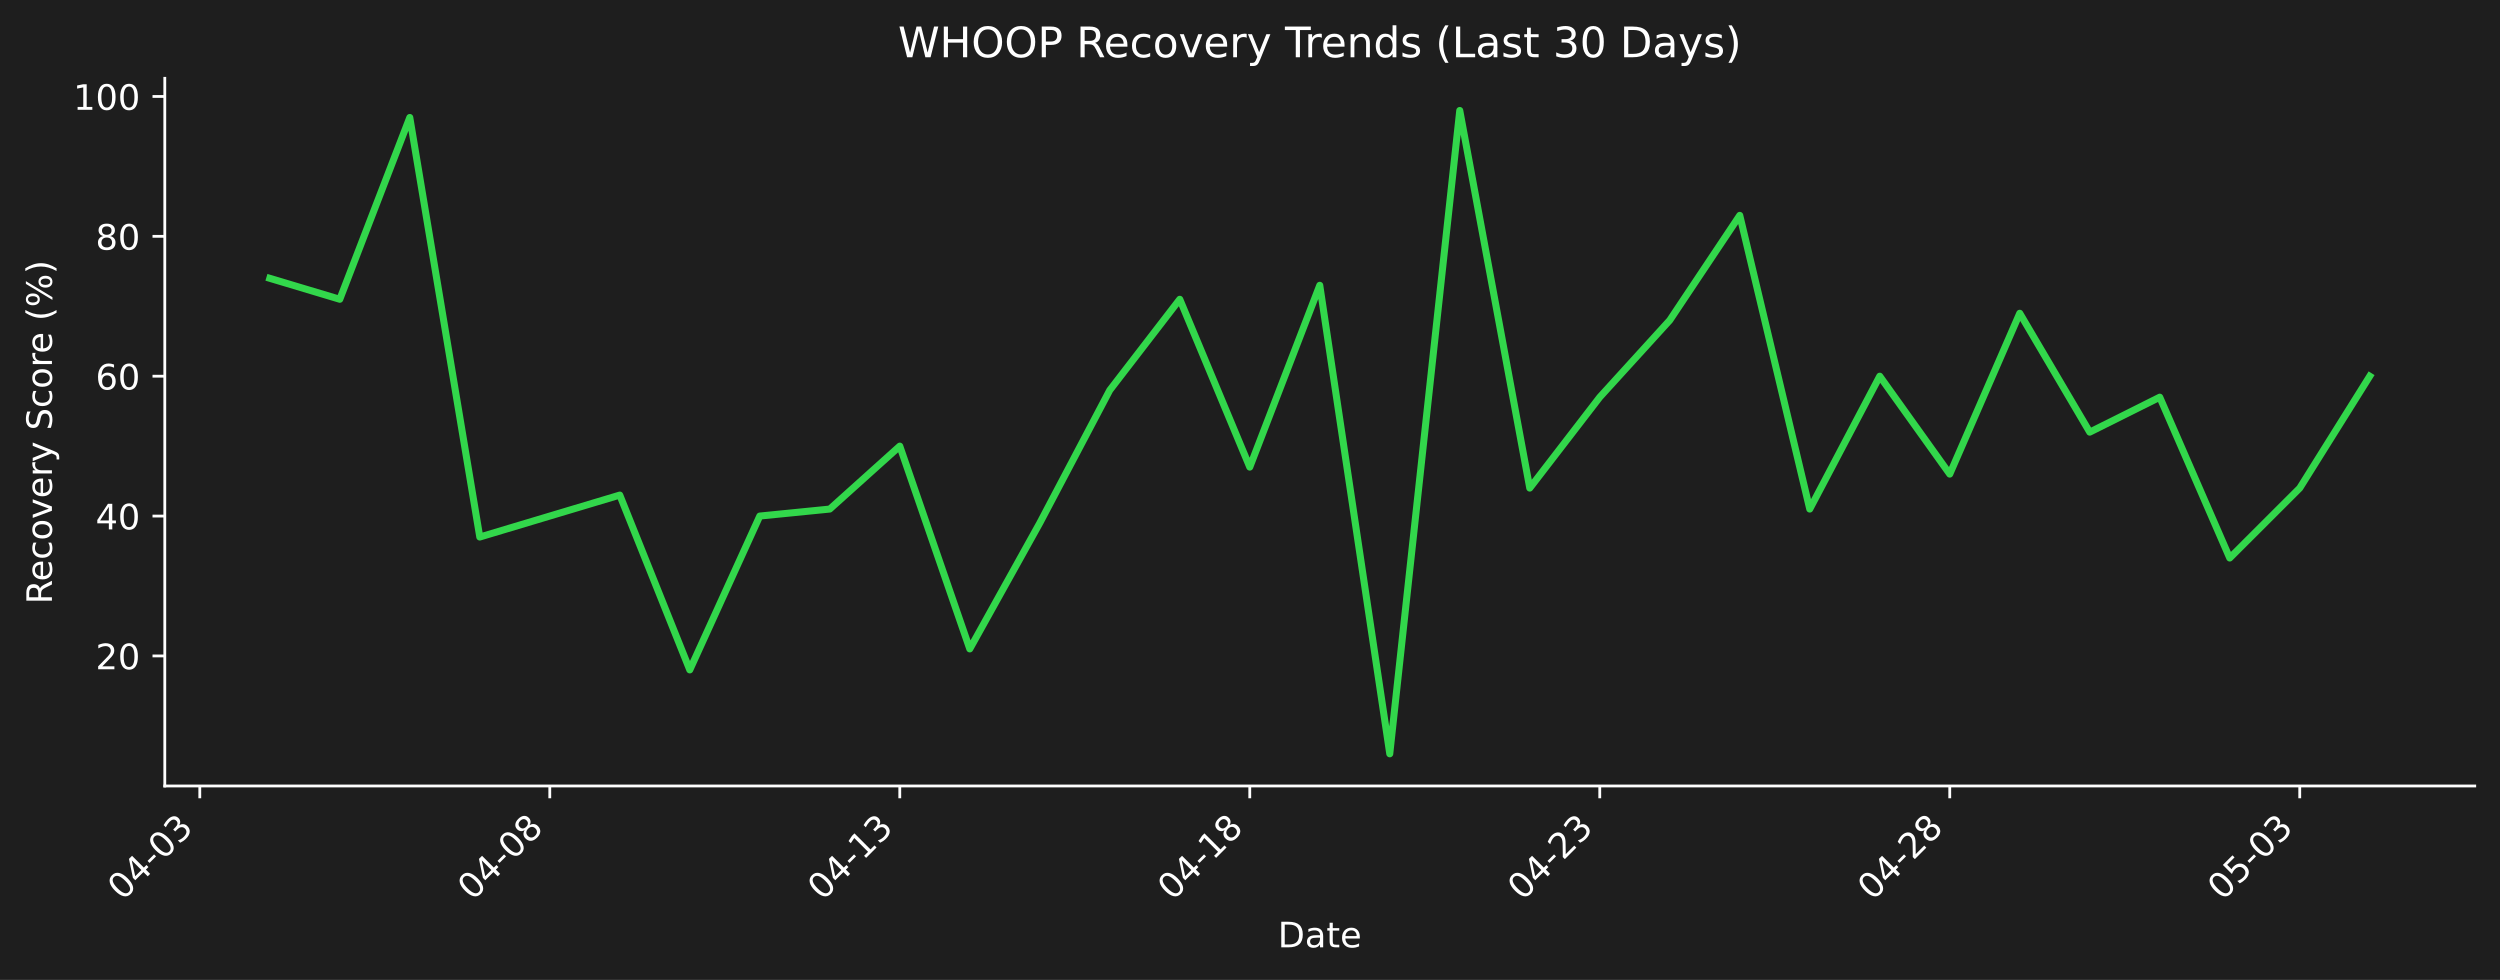
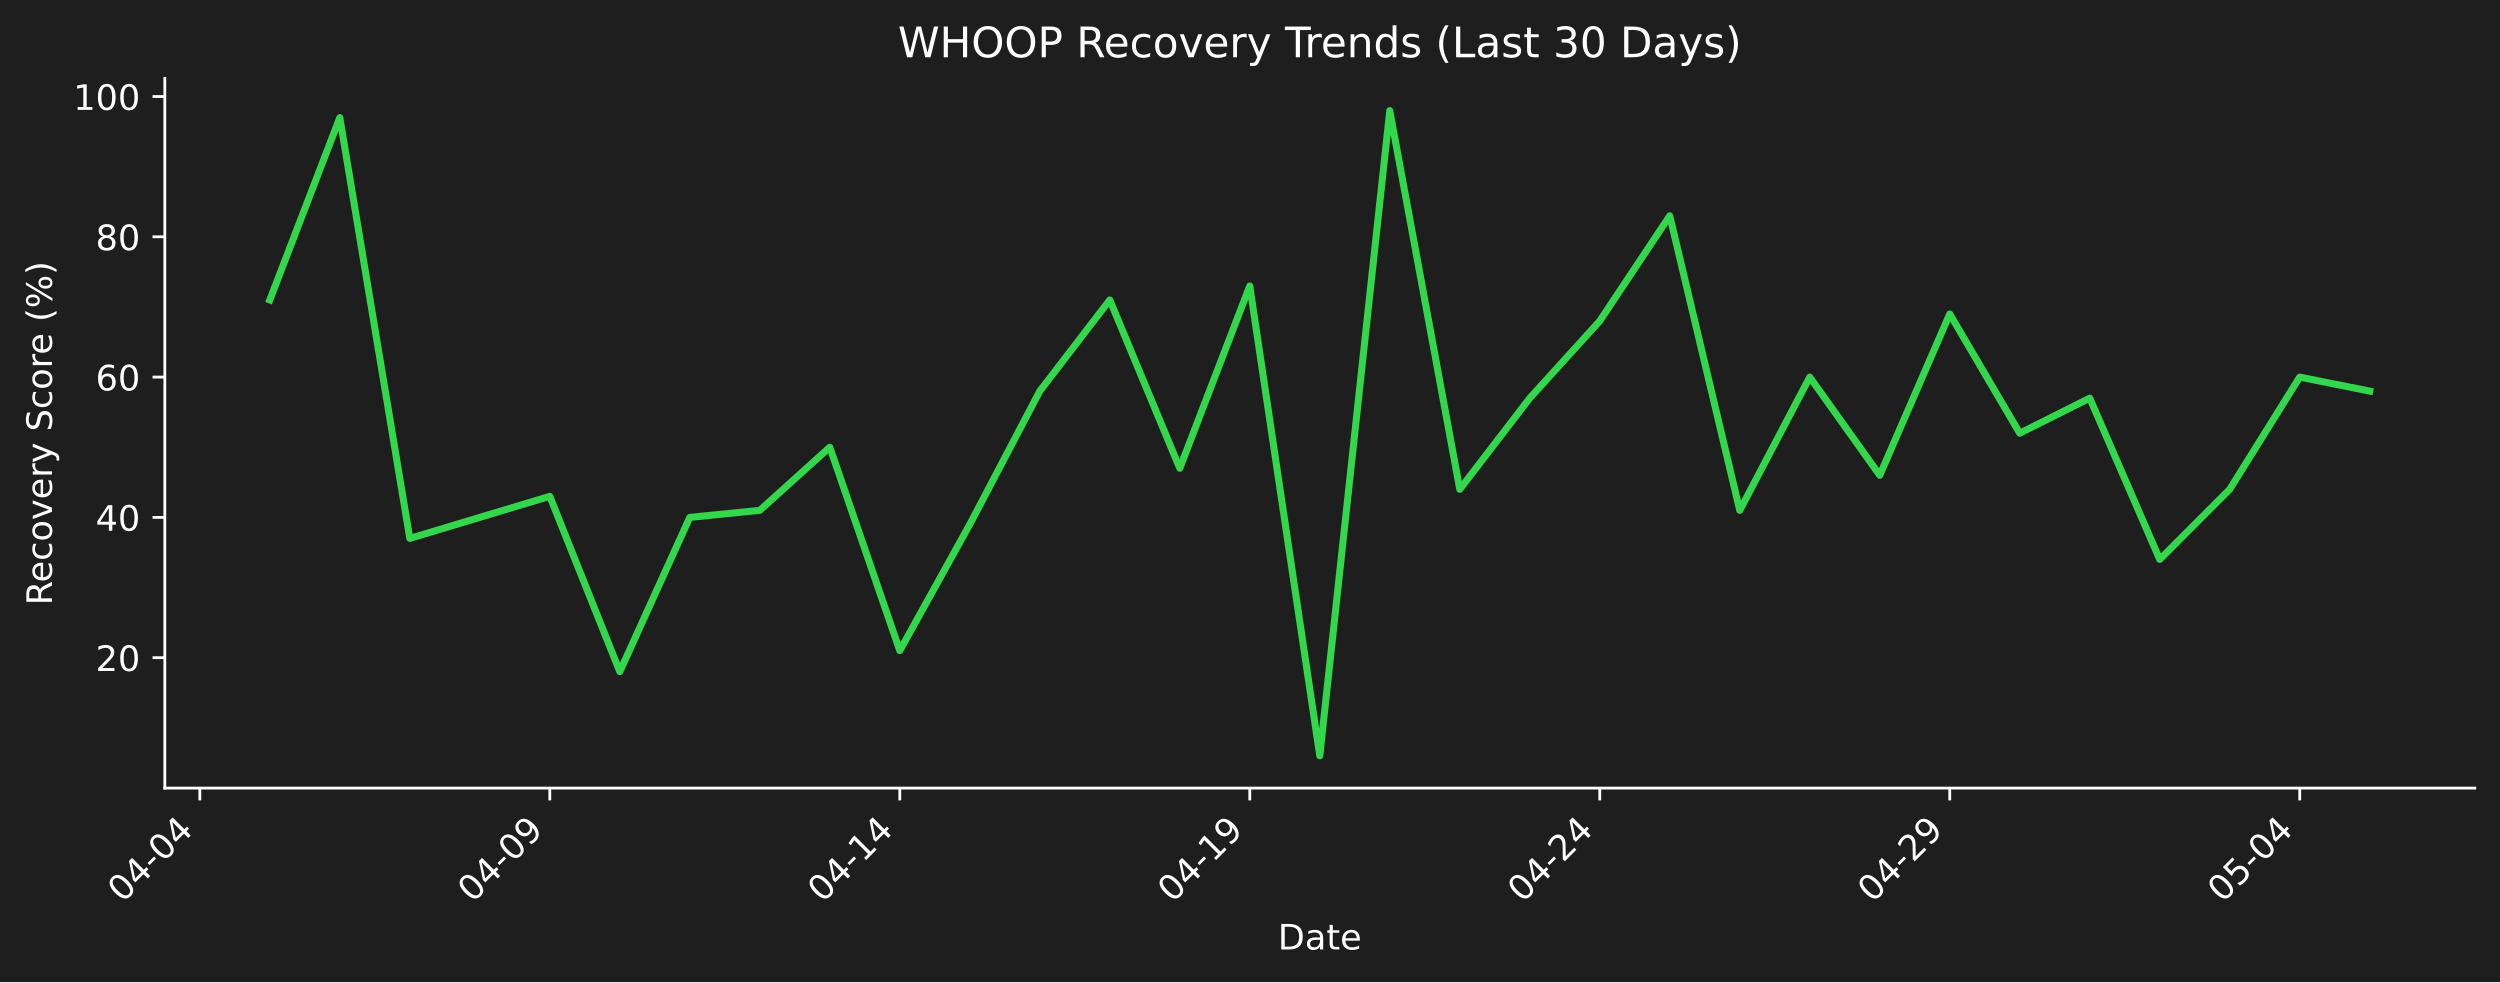
- <svg xmlns="http://www.w3.org/2000/svg" xmlns:xlink="http://www.w3.org/1999/xlink" width="712.496pt" height="279.271pt" viewBox="0 0 712.496 279.271" version="1.1">
+ <svg xmlns="http://www.w3.org/2000/svg" xmlns:xlink="http://www.w3.org/1999/xlink" width="712.361pt" height="279.832pt" viewBox="0 0 712.361 279.832" version="1.1">
  <defs>
    <style type="text/css">*{stroke-linejoin: round; stroke-linecap: butt}</style>
  </defs>
  <g id="figure_1">
    <g id="patch_1">
-       <path d="M 0 279.271  L 712.496 279.271  L 712.496 0  L 0 0  z " style="fill: #1e1e1e" />
+       <path d="M 0 279.832  L 712.361 279.832  L 712.361 0  L 0 0  z " style="fill: #1e1e1e" />
    </g>
    <g id="axes_1">
      <g id="patch_2">
-         <path d="M 46.966 224.002  L 705.296 224.002  L 705.296 22.318  L 46.966 22.318  L 46.966 224.002  z " style="fill: none" />
+         <path d="M 46.966 224.563  L 705.161 224.563  L 705.161 22.318  L 46.966 22.318  L 46.966 224.563  z " style="fill: none" />
      </g>
      <g id="matplotlib.axis_1">
        <g id="xtick_1">
          <g id="line2d_1">
            <defs>
-               <path id="m3166c23cc3" d="M 0 0  L 0 3.5  " style="stroke: #ffffff; stroke-width: 0.8" />
+               <path id="ma9268b15fa" d="M 0 0  L 0 3.5  " style="stroke: #ffffff; stroke-width: 0.8" />
            </defs>
            <g>
-               <use xlink:href="#m3166c23cc3" x="56.94" y="224.002" style="fill: #ffffff; stroke: #ffffff; stroke-width: 0.8" />
+               <use xlink:href="#ma9268b15fa" x="56.938" y="224.563" style="fill: #ffffff; stroke: #ffffff; stroke-width: 0.8" />
            </g>
          </g>
          <g id="text_1">
-             <g style="fill: #ffffff" transform="translate(34.92278 256.9221) rotate(-45) scale(0.1 -0.1)">
+             <g style="fill: #ffffff" transform="translate(34.92074 257.483) rotate(-45) scale(0.1 -0.1)">
              <defs>
                <path id="DejaVuSans-30" d="M 2034 4250  Q 1547 4250 1301 3770  Q 1056 3291 1056 2328  Q 1056 1369 1301 889  Q 1547 409 2034 409  Q 2525 409 2770 889  Q 3016 1369 3016 2328  Q 3016 3291 2770 3770  Q 2525 4250 2034 4250  z M 2034 4750  Q 2819 4750 3233 4129  Q 3647 3509 3647 2328  Q 3647 1150 3233 529  Q 2819 -91 2034 -91  Q 1250 -91 836 529  Q 422 1150 422 2328  Q 422 3509 836 4129  Q 1250 4750 2034 4750  z " transform="scale(0.015625)" />
                <path id="DejaVuSans-34" d="M 2419 4116  L 825 1625  L 2419 1625  L 2419 4116  z M 2253 4666  L 3047 4666  L 3047 1625  L 3713 1625  L 3713 1100  L 3047 1100  L 3047 0  L 2419 0  L 2419 1100  L 313 1100  L 313 1709  L 2253 4666  z " transform="scale(0.015625)" />
                <path id="DejaVuSans-2d" d="M 313 2009  L 1997 2009  L 1997 1497  L 313 1497  L 313 2009  z " transform="scale(0.015625)" />
-                 <path id="DejaVuSans-33" d="M 2597 2516  Q 3050 2419 3304 2112  Q 3559 1806 3559 1356  Q 3559 666 3084 287  Q 2609 -91 1734 -91  Q 1441 -91 1130 -33  Q 819 25 488 141  L 488 750  Q 750 597 1062 519  Q 1375 441 1716 441  Q 2309 441 2620 675  Q 2931 909 2931 1356  Q 2931 1769 2642 2001  Q 2353 2234 1838 2234  L 1294 2234  L 1294 2753  L 1863 2753  Q 2328 2753 2575 2939  Q 2822 3125 2822 3475  Q 2822 3834 2567 4026  Q 2313 4219 1838 4219  Q 1578 4219 1281 4162  Q 984 4106 628 3988  L 628 4550  Q 988 4650 1302 4700  Q 1616 4750 1894 4750  Q 2613 4750 3031 4423  Q 3450 4097 3450 3541  Q 3450 3153 3228 2886  Q 3006 2619 2597 2516  z " transform="scale(0.015625)" />
              </defs>
              <use xlink:href="#DejaVuSans-30" />
              <use xlink:href="#DejaVuSans-34" transform="translate(63.62305 0)" />
              <use xlink:href="#DejaVuSans-2d" transform="translate(127.2461 0)" />
              <use xlink:href="#DejaVuSans-30" transform="translate(163.3301 0)" />
-               <use xlink:href="#DejaVuSans-33" transform="translate(226.9531 0)" />
+               <use xlink:href="#DejaVuSans-34" transform="translate(226.9531 0)" />
            </g>
          </g>
        </g>
        <g id="xtick_2">
          <g id="line2d_2">
            <g>
-               <use xlink:href="#m3166c23cc3" x="156.687" y="224.002" style="fill: #ffffff; stroke: #ffffff; stroke-width: 0.8" />
+               <use xlink:href="#ma9268b15fa" x="156.665" y="224.563" style="fill: #ffffff; stroke: #ffffff; stroke-width: 0.8" />
            </g>
          </g>
          <g id="text_2">
-             <g style="fill: #ffffff" transform="translate(134.6698 256.9221) rotate(-45) scale(0.1 -0.1)">
-               <defs>
-                 <path id="DejaVuSans-38" d="M 2034 2216  Q 1584 2216 1326 1975  Q 1069 1734 1069 1313  Q 1069 891 1326 650  Q 1584 409 2034 409  Q 2484 409 2743 651  Q 3003 894 3003 1313  Q 3003 1734 2745 1975  Q 2488 2216 2034 2216  z M 1403 2484  Q 997 2584 770 2862  Q 544 3141 544 3541  Q 544 4100 942 4425  Q 1341 4750 2034 4750  Q 2731 4750 3128 4425  Q 3525 4100 3525 3541  Q 3525 3141 3298 2862  Q 3072 2584 2669 2484  Q 3125 2378 3379 2068  Q 3634 1759 3634 1313  Q 3634 634 3220 271  Q 2806 -91 2034 -91  Q 1263 -91 848 271  Q 434 634 434 1313  Q 434 1759 690 2068  Q 947 2378 1403 2484  z M 1172 3481  Q 1172 3119 1398 2916  Q 1625 2713 2034 2713  Q 2441 2713 2670 2916  Q 2900 3119 2900 3481  Q 2900 3844 2670 4047  Q 2441 4250 2034 4250  Q 1625 4250 1398 4047  Q 1172 3844 1172 3481  z " transform="scale(0.015625)" />
+             <g style="fill: #ffffff" transform="translate(134.6473 257.483) rotate(-45) scale(0.1 -0.1)">
+               <defs>
+                 <path id="DejaVuSans-39" d="M 703 97  L 703 672  Q 941 559 1184 500  Q 1428 441 1663 441  Q 2288 441 2617 861  Q 2947 1281 2994 2138  Q 2813 1869 2534 1725  Q 2256 1581 1919 1581  Q 1219 1581 811 2004  Q 403 2428 403 3163  Q 403 3881 828 4315  Q 1253 4750 1959 4750  Q 2769 4750 3195 4129  Q 3622 3509 3622 2328  Q 3622 1225 3098 567  Q 2575 -91 1691 -91  Q 1453 -91 1209 -44  Q 966 3 703 97  z M 1959 2075  Q 2384 2075 2632 2365  Q 2881 2656 2881 3163  Q 2881 3666 2632 3958  Q 2384 4250 1959 4250  Q 1534 4250 1286 3958  Q 1038 3666 1038 3163  Q 1038 2656 1286 2365  Q 1534 2075 1959 2075  z " transform="scale(0.015625)" />
              </defs>
              <use xlink:href="#DejaVuSans-30" />
              <use xlink:href="#DejaVuSans-34" transform="translate(63.62305 0)" />
              <use xlink:href="#DejaVuSans-2d" transform="translate(127.2461 0)" />
              <use xlink:href="#DejaVuSans-30" transform="translate(163.3301 0)" />
-               <use xlink:href="#DejaVuSans-38" transform="translate(226.9531 0)" />
+               <use xlink:href="#DejaVuSans-39" transform="translate(226.9531 0)" />
            </g>
          </g>
        </g>
        <g id="xtick_3">
          <g id="line2d_3">
            <g>
-               <use xlink:href="#m3166c23cc3" x="256.434" y="224.002" style="fill: #ffffff; stroke: #ffffff; stroke-width: 0.8" />
+               <use xlink:href="#ma9268b15fa" x="256.391" y="224.563" style="fill: #ffffff; stroke: #ffffff; stroke-width: 0.8" />
            </g>
          </g>
          <g id="text_3">
-             <g style="fill: #ffffff" transform="translate(234.4167 256.9221) rotate(-45) scale(0.1 -0.1)">
+             <g style="fill: #ffffff" transform="translate(234.3738 257.483) rotate(-45) scale(0.1 -0.1)">
              <defs>
                <path id="DejaVuSans-31" d="M 794 531  L 1825 531  L 1825 4091  L 703 3866  L 703 4441  L 1819 4666  L 2450 4666  L 2450 531  L 3481 531  L 3481 0  L 794 0  L 794 531  z " transform="scale(0.015625)" />
              </defs>
              <use xlink:href="#DejaVuSans-30" />
              <use xlink:href="#DejaVuSans-34" transform="translate(63.62305 0)" />
              <use xlink:href="#DejaVuSans-2d" transform="translate(127.2461 0)" />
              <use xlink:href="#DejaVuSans-31" transform="translate(163.3301 0)" />
-               <use xlink:href="#DejaVuSans-33" transform="translate(226.9531 0)" />
+               <use xlink:href="#DejaVuSans-34" transform="translate(226.9531 0)" />
            </g>
          </g>
        </g>
        <g id="xtick_4">
          <g id="line2d_4">
            <g>
-               <use xlink:href="#m3166c23cc3" x="356.181" y="224.002" style="fill: #ffffff; stroke: #ffffff; stroke-width: 0.8" />
+               <use xlink:href="#ma9268b15fa" x="356.118" y="224.563" style="fill: #ffffff; stroke: #ffffff; stroke-width: 0.8" />
            </g>
          </g>
          <g id="text_4">
-             <g style="fill: #ffffff" transform="translate(334.1637 256.9221) rotate(-45) scale(0.1 -0.1)">
+             <g style="fill: #ffffff" transform="translate(334.1003 257.483) rotate(-45) scale(0.1 -0.1)">
              <use xlink:href="#DejaVuSans-30" />
              <use xlink:href="#DejaVuSans-34" transform="translate(63.62305 0)" />
              <use xlink:href="#DejaVuSans-2d" transform="translate(127.2461 0)" />
              <use xlink:href="#DejaVuSans-31" transform="translate(163.3301 0)" />
-               <use xlink:href="#DejaVuSans-38" transform="translate(226.9531 0)" />
+               <use xlink:href="#DejaVuSans-39" transform="translate(226.9531 0)" />
            </g>
          </g>
        </g>
        <g id="xtick_5">
          <g id="line2d_5">
            <g>
-               <use xlink:href="#m3166c23cc3" x="455.928" y="224.002" style="fill: #ffffff; stroke: #ffffff; stroke-width: 0.8" />
+               <use xlink:href="#ma9268b15fa" x="455.844" y="224.563" style="fill: #ffffff; stroke: #ffffff; stroke-width: 0.8" />
            </g>
          </g>
          <g id="text_5">
-             <g style="fill: #ffffff" transform="translate(433.9107 256.9221) rotate(-45) scale(0.1 -0.1)">
+             <g style="fill: #ffffff" transform="translate(433.8268 257.483) rotate(-45) scale(0.1 -0.1)">
              <defs>
                <path id="DejaVuSans-32" d="M 1228 531  L 3431 531  L 3431 0  L 469 0  L 469 531  Q 828 903 1448 1529  Q 2069 2156 2228 2338  Q 2531 2678 2651 2914  Q 2772 3150 2772 3378  Q 2772 3750 2511 3984  Q 2250 4219 1831 4219  Q 1534 4219 1204 4116  Q 875 4013 500 3803  L 500 4441  Q 881 4594 1212 4672  Q 1544 4750 1819 4750  Q 2544 4750 2975 4387  Q 3406 4025 3406 3419  Q 3406 3131 3298 2873  Q 3191 2616 2906 2266  Q 2828 2175 2409 1742  Q 1991 1309 1228 531  z " transform="scale(0.015625)" />
              </defs>
              <use xlink:href="#DejaVuSans-30" />
              <use xlink:href="#DejaVuSans-34" transform="translate(63.62305 0)" />
              <use xlink:href="#DejaVuSans-2d" transform="translate(127.2461 0)" />
              <use xlink:href="#DejaVuSans-32" transform="translate(163.3301 0)" />
-               <use xlink:href="#DejaVuSans-33" transform="translate(226.9531 0)" />
+               <use xlink:href="#DejaVuSans-34" transform="translate(226.9531 0)" />
            </g>
          </g>
        </g>
        <g id="xtick_6">
          <g id="line2d_6">
            <g>
-               <use xlink:href="#m3166c23cc3" x="555.675" y="224.002" style="fill: #ffffff; stroke: #ffffff; stroke-width: 0.8" />
+               <use xlink:href="#ma9268b15fa" x="555.571" y="224.563" style="fill: #ffffff; stroke: #ffffff; stroke-width: 0.8" />
            </g>
          </g>
          <g id="text_6">
-             <g style="fill: #ffffff" transform="translate(533.6576 256.9221) rotate(-45) scale(0.1 -0.1)">
+             <g style="fill: #ffffff" transform="translate(533.5533 257.483) rotate(-45) scale(0.1 -0.1)">
              <use xlink:href="#DejaVuSans-30" />
              <use xlink:href="#DejaVuSans-34" transform="translate(63.62305 0)" />
              <use xlink:href="#DejaVuSans-2d" transform="translate(127.2461 0)" />
              <use xlink:href="#DejaVuSans-32" transform="translate(163.3301 0)" />
-               <use xlink:href="#DejaVuSans-38" transform="translate(226.9531 0)" />
+               <use xlink:href="#DejaVuSans-39" transform="translate(226.9531 0)" />
            </g>
          </g>
        </g>
        <g id="xtick_7">
          <g id="line2d_7">
            <g>
-               <use xlink:href="#m3166c23cc3" x="655.422" y="224.002" style="fill: #ffffff; stroke: #ffffff; stroke-width: 0.8" />
+               <use xlink:href="#ma9268b15fa" x="655.297" y="224.563" style="fill: #ffffff; stroke: #ffffff; stroke-width: 0.8" />
            </g>
          </g>
          <g id="text_7">
-             <g style="fill: #ffffff" transform="translate(633.4046 256.9221) rotate(-45) scale(0.1 -0.1)">
+             <g style="fill: #ffffff" transform="translate(633.2798 257.483) rotate(-45) scale(0.1 -0.1)">
              <defs>
                <path id="DejaVuSans-35" d="M 691 4666  L 3169 4666  L 3169 4134  L 1269 4134  L 1269 2991  Q 1406 3038 1543 3061  Q 1681 3084 1819 3084  Q 2600 3084 3056 2656  Q 3513 2228 3513 1497  Q 3513 744 3044 326  Q 2575 -91 1722 -91  Q 1428 -91 1123 -41  Q 819 9 494 109  L 494 744  Q 775 591 1075 516  Q 1375 441 1709 441  Q 2250 441 2565 725  Q 2881 1009 2881 1497  Q 2881 1984 2565 2268  Q 2250 2553 1709 2553  Q 1456 2553 1204 2497  Q 953 2441 691 2322  L 691 4666  z " transform="scale(0.015625)" />
              </defs>
              <use xlink:href="#DejaVuSans-30" />
              <use xlink:href="#DejaVuSans-35" transform="translate(63.62305 0)" />
              <use xlink:href="#DejaVuSans-2d" transform="translate(127.2461 0)" />
              <use xlink:href="#DejaVuSans-30" transform="translate(163.3301 0)" />
-               <use xlink:href="#DejaVuSans-33" transform="translate(226.9531 0)" />
+               <use xlink:href="#DejaVuSans-34" transform="translate(226.9531 0)" />
            </g>
          </g>
        </g>
        <g id="text_8">
-           <g style="fill: #ffffff" transform="translate(364.1798 269.9911) scale(0.1 -0.1)">
+           <g style="fill: #ffffff" transform="translate(364.1123 270.552) scale(0.1 -0.1)">
            <defs>
              <path id="DejaVuSans-44" d="M 1259 4147  L 1259 519  L 2022 519  Q 2988 519 3436 956  Q 3884 1394 3884 2338  Q 3884 3275 3436 3711  Q 2988 4147 2022 4147  L 1259 4147  z M 628 4666  L 1925 4666  Q 3281 4666 3915 4102  Q 4550 3538 4550 2338  Q 4550 1131 3912 565  Q 3275 0 1925 0  L 628 0  L 628 4666  z " transform="scale(0.015625)" />
              <path id="DejaVuSans-61" d="M 2194 1759  Q 1497 1759 1228 1600  Q 959 1441 959 1056  Q 959 750 1161 570  Q 1363 391 1709 391  Q 2188 391 2477 730  Q 2766 1069 2766 1631  L 2766 1759  L 2194 1759  z M 3341 1997  L 3341 0  L 2766 0  L 2766 531  Q 2569 213 2275 61  Q 1981 -91 1556 -91  Q 1019 -91 701 211  Q 384 513 384 1019  Q 384 1609 779 1909  Q 1175 2209 1959 2209  L 2766 2209  L 2766 2266  Q 2766 2663 2505 2880  Q 2244 3097 1772 3097  Q 1472 3097 1187 3025  Q 903 2953 641 2809  L 641 3341  Q 956 3463 1253 3523  Q 1550 3584 1831 3584  Q 2591 3584 2966 3190  Q 3341 2797 3341 1997  z " transform="scale(0.015625)" />
              <path id="DejaVuSans-74" d="M 1172 4494  L 1172 3500  L 2356 3500  L 2356 3053  L 1172 3053  L 1172 1153  Q 1172 725 1289 603  Q 1406 481 1766 481  L 2356 481  L 2356 0  L 1766 0  Q 1100 0 847 248  Q 594 497 594 1153  L 594 3053  L 172 3053  L 172 3500  L 594 3500  L 594 4494  L 1172 4494  z " transform="scale(0.015625)" />
              <path id="DejaVuSans-65" d="M 3597 1894  L 3597 1613  L 953 1613  Q 991 1019 1311 708  Q 1631 397 2203 397  Q 2534 397 2845 478  Q 3156 559 3463 722  L 3463 178  Q 3153 47 2828 -22  Q 2503 -91 2169 -91  Q 1331 -91 842 396  Q 353 884 353 1716  Q 353 2575 817 3079  Q 1281 3584 2069 3584  Q 2775 3584 3186 3129  Q 3597 2675 3597 1894  z M 3022 2063  Q 3016 2534 2758 2815  Q 2500 3097 2075 3097  Q 1594 3097 1305 2825  Q 1016 2553 972 2059  L 3022 2063  z " transform="scale(0.015625)" />
            </defs>
            <use xlink:href="#DejaVuSans-44" />
            <use xlink:href="#DejaVuSans-61" transform="translate(77.00195 0)" />
            <use xlink:href="#DejaVuSans-74" transform="translate(138.2812 0)" />
            <use xlink:href="#DejaVuSans-65" transform="translate(177.4902 0)" />
          </g>
        </g>
      </g>
      <g id="matplotlib.axis_2">
        <g id="ytick_1">
          <g id="line2d_8">
            <defs>
-               <path id="m810e5442a4" d="M 0 0  L -3.5 0  " style="stroke: #ffffff; stroke-width: 0.8" />
+               <path id="ma2c29ac70c" d="M 0 0  L -3.5 0  " style="stroke: #ffffff; stroke-width: 0.8" />
            </defs>
            <g>
-               <use xlink:href="#m810e5442a4" x="46.966" y="186.934" style="fill: #ffffff; stroke: #ffffff; stroke-width: 0.8" />
+               <use xlink:href="#ma2c29ac70c" x="46.966" y="187.392" style="fill: #ffffff; stroke: #ffffff; stroke-width: 0.8" />
            </g>
          </g>
          <g id="text_9">
-             <g style="fill: #ffffff" transform="translate(27.24063 190.733) scale(0.1 -0.1)">
+             <g style="fill: #ffffff" transform="translate(27.24063 191.1908) scale(0.1 -0.1)">
              <use xlink:href="#DejaVuSans-32" />
              <use xlink:href="#DejaVuSans-30" transform="translate(63.62305 0)" />
            </g>
          </g>
        </g>
        <g id="ytick_2">
          <g id="line2d_9">
            <g>
-               <use xlink:href="#m810e5442a4" x="46.966" y="147.075" style="fill: #ffffff; stroke: #ffffff; stroke-width: 0.8" />
+               <use xlink:href="#ma2c29ac70c" x="46.966" y="147.422" style="fill: #ffffff; stroke: #ffffff; stroke-width: 0.8" />
            </g>
          </g>
          <g id="text_10">
-             <g style="fill: #ffffff" transform="translate(27.24063 150.8745) scale(0.1 -0.1)">
+             <g style="fill: #ffffff" transform="translate(27.24063 151.2214) scale(0.1 -0.1)">
              <use xlink:href="#DejaVuSans-34" />
              <use xlink:href="#DejaVuSans-30" transform="translate(63.62305 0)" />
            </g>
          </g>
        </g>
        <g id="ytick_3">
          <g id="line2d_10">
            <g>
-               <use xlink:href="#m810e5442a4" x="46.966" y="107.217" style="fill: #ffffff; stroke: #ffffff; stroke-width: 0.8" />
+               <use xlink:href="#ma2c29ac70c" x="46.966" y="107.453" style="fill: #ffffff; stroke: #ffffff; stroke-width: 0.8" />
            </g>
          </g>
          <g id="text_11">
-             <g style="fill: #ffffff" transform="translate(27.24063 111.016) scale(0.1 -0.1)">
+             <g style="fill: #ffffff" transform="translate(27.24063 111.2521) scale(0.1 -0.1)">
              <defs>
                <path id="DejaVuSans-36" d="M 2113 2584  Q 1688 2584 1439 2293  Q 1191 2003 1191 1497  Q 1191 994 1439 701  Q 1688 409 2113 409  Q 2538 409 2786 701  Q 3034 994 3034 1497  Q 3034 2003 2786 2293  Q 2538 2584 2113 2584  z M 3366 4563  L 3366 3988  Q 3128 4100 2886 4159  Q 2644 4219 2406 4219  Q 1781 4219 1451 3797  Q 1122 3375 1075 2522  Q 1259 2794 1537 2939  Q 1816 3084 2150 3084  Q 2853 3084 3261 2657  Q 3669 2231 3669 1497  Q 3669 778 3244 343  Q 2819 -91 2113 -91  Q 1303 -91 875 529  Q 447 1150 447 2328  Q 447 3434 972 4092  Q 1497 4750 2381 4750  Q 2619 4750 2861 4703  Q 3103 4656 3366 4563  z " transform="scale(0.015625)" />
              </defs>
              <use xlink:href="#DejaVuSans-36" />
              <use xlink:href="#DejaVuSans-30" transform="translate(63.62305 0)" />
            </g>
          </g>
        </g>
        <g id="ytick_4">
          <g id="line2d_11">
            <g>
-               <use xlink:href="#m810e5442a4" x="46.966" y="67.358" style="fill: #ffffff; stroke: #ffffff; stroke-width: 0.8" />
+               <use xlink:href="#ma2c29ac70c" x="46.966" y="67.483" style="fill: #ffffff; stroke: #ffffff; stroke-width: 0.8" />
            </g>
          </g>
          <g id="text_12">
-             <g style="fill: #ffffff" transform="translate(27.24063 71.15746) scale(0.1 -0.1)">
+             <g style="fill: #ffffff" transform="translate(27.24063 71.28272) scale(0.1 -0.1)">
+               <defs>
+                 <path id="DejaVuSans-38" d="M 2034 2216  Q 1584 2216 1326 1975  Q 1069 1734 1069 1313  Q 1069 891 1326 650  Q 1584 409 2034 409  Q 2484 409 2743 651  Q 3003 894 3003 1313  Q 3003 1734 2745 1975  Q 2488 2216 2034 2216  z M 1403 2484  Q 997 2584 770 2862  Q 544 3141 544 3541  Q 544 4100 942 4425  Q 1341 4750 2034 4750  Q 2731 4750 3128 4425  Q 3525 4100 3525 3541  Q 3525 3141 3298 2862  Q 3072 2584 2669 2484  Q 3125 2378 3379 2068  Q 3634 1759 3634 1313  Q 3634 634 3220 271  Q 2806 -91 2034 -91  Q 1263 -91 848 271  Q 434 634 434 1313  Q 434 1759 690 2068  Q 947 2378 1403 2484  z M 1172 3481  Q 1172 3119 1398 2916  Q 1625 2713 2034 2713  Q 2441 2713 2670 2916  Q 2900 3119 2900 3481  Q 2900 3844 2670 4047  Q 2441 4250 2034 4250  Q 1625 4250 1398 4047  Q 1172 3844 1172 3481  z " transform="scale(0.015625)" />
+               </defs>
              <use xlink:href="#DejaVuSans-38" />
              <use xlink:href="#DejaVuSans-30" transform="translate(63.62305 0)" />
            </g>
          </g>
        </g>
        <g id="ytick_5">
          <g id="line2d_12">
            <g>
-               <use xlink:href="#m810e5442a4" x="46.966" y="27.5" style="fill: #ffffff; stroke: #ffffff; stroke-width: 0.8" />
+               <use xlink:href="#ma2c29ac70c" x="46.966" y="27.514" style="fill: #ffffff; stroke: #ffffff; stroke-width: 0.8" />
            </g>
          </g>
          <g id="text_13">
-             <g style="fill: #ffffff" transform="translate(20.87813 31.29895) scale(0.1 -0.1)">
+             <g style="fill: #ffffff" transform="translate(20.87813 31.31336) scale(0.1 -0.1)">
              <use xlink:href="#DejaVuSans-31" />
              <use xlink:href="#DejaVuSans-30" transform="translate(63.62305 0)" />
              <use xlink:href="#DejaVuSans-30" transform="translate(127.2461 0)" />
            </g>
          </g>
        </g>
        <g id="text_14">
-           <g style="fill: #ffffff" transform="translate(14.79844 172.1781) rotate(-90) scale(0.1 -0.1)">
+           <g style="fill: #ffffff" transform="translate(14.79844 172.4586) rotate(-90) scale(0.1 -0.1)">
            <defs>
              <path id="DejaVuSans-52" d="M 2841 2188  Q 3044 2119 3236 1894  Q 3428 1669 3622 1275  L 4263 0  L 3584 0  L 2988 1197  Q 2756 1666 2539 1819  Q 2322 1972 1947 1972  L 1259 1972  L 1259 0  L 628 0  L 628 4666  L 2053 4666  Q 2853 4666 3247 4331  Q 3641 3997 3641 3322  Q 3641 2881 3436 2590  Q 3231 2300 2841 2188  z M 1259 4147  L 1259 2491  L 2053 2491  Q 2509 2491 2742 2702  Q 2975 2913 2975 3322  Q 2975 3731 2742 3939  Q 2509 4147 2053 4147  L 1259 4147  z " transform="scale(0.015625)" />
              <path id="DejaVuSans-63" d="M 3122 3366  L 3122 2828  Q 2878 2963 2633 3030  Q 2388 3097 2138 3097  Q 1578 3097 1268 2742  Q 959 2388 959 1747  Q 959 1106 1268 751  Q 1578 397 2138 397  Q 2388 397 2633 464  Q 2878 531 3122 666  L 3122 134  Q 2881 22 2623 -34  Q 2366 -91 2075 -91  Q 1284 -91 818 406  Q 353 903 353 1747  Q 353 2603 823 3093  Q 1294 3584 2113 3584  Q 2378 3584 2631 3529  Q 2884 3475 3122 3366  z " transform="scale(0.015625)" />
              <path id="DejaVuSans-6f" d="M 1959 3097  Q 1497 3097 1228 2736  Q 959 2375 959 1747  Q 959 1119 1226 758  Q 1494 397 1959 397  Q 2419 397 2687 759  Q 2956 1122 2956 1747  Q 2956 2369 2687 2733  Q 2419 3097 1959 3097  z M 1959 3584  Q 2709 3584 3137 3096  Q 3566 2609 3566 1747  Q 3566 888 3137 398  Q 2709 -91 1959 -91  Q 1206 -91 779 398  Q 353 888 353 1747  Q 353 2609 779 3096  Q 1206 3584 1959 3584  z " transform="scale(0.015625)" />
              <path id="DejaVuSans-76" d="M 191 3500  L 800 3500  L 1894 563  L 2988 3500  L 3597 3500  L 2284 0  L 1503 0  L 191 3500  z " transform="scale(0.015625)" />
              <path id="DejaVuSans-72" d="M 2631 2963  Q 2534 3019 2420 3045  Q 2306 3072 2169 3072  Q 1681 3072 1420 2755  Q 1159 2438 1159 1844  L 1159 0  L 581 0  L 581 3500  L 1159 3500  L 1159 2956  Q 1341 3275 1631 3429  Q 1922 3584 2338 3584  Q 2397 3584 2469 3576  Q 2541 3569 2628 3553  L 2631 2963  z " transform="scale(0.015625)" />
              <path id="DejaVuSans-79" d="M 2059 -325  Q 1816 -950 1584 -1140  Q 1353 -1331 966 -1331  L 506 -1331  L 506 -850  L 844 -850  Q 1081 -850 1212 -737  Q 1344 -625 1503 -206  L 1606 56  L 191 3500  L 800 3500  L 1894 763  L 2988 3500  L 3597 3500  L 2059 -325  z " transform="scale(0.015625)" />
              <path id="DejaVuSans-20" transform="scale(0.015625)" />
              <path id="DejaVuSans-53" d="M 3425 4513  L 3425 3897  Q 3066 4069 2747 4153  Q 2428 4238 2131 4238  Q 1616 4238 1336 4038  Q 1056 3838 1056 3469  Q 1056 3159 1242 3001  Q 1428 2844 1947 2747  L 2328 2669  Q 3034 2534 3370 2195  Q 3706 1856 3706 1288  Q 3706 609 3251 259  Q 2797 -91 1919 -91  Q 1588 -91 1214 -16  Q 841 59 441 206  L 441 856  Q 825 641 1194 531  Q 1563 422 1919 422  Q 2459 422 2753 634  Q 3047 847 3047 1241  Q 3047 1584 2836 1778  Q 2625 1972 2144 2069  L 1759 2144  Q 1053 2284 737 2584  Q 422 2884 422 3419  Q 422 4038 858 4394  Q 1294 4750 2059 4750  Q 2388 4750 2728 4690  Q 3069 4631 3425 4513  z " transform="scale(0.015625)" />
              <path id="DejaVuSans-28" d="M 1984 4856  Q 1566 4138 1362 3434  Q 1159 2731 1159 2009  Q 1159 1288 1364 580  Q 1569 -128 1984 -844  L 1484 -844  Q 1016 -109 783 600  Q 550 1309 550 2009  Q 550 2706 781 3412  Q 1013 4119 1484 4856  L 1984 4856  z " transform="scale(0.015625)" />
              <path id="DejaVuSans-25" d="M 4653 2053  Q 4381 2053 4226 1822  Q 4072 1591 4072 1178  Q 4072 772 4226 539  Q 4381 306 4653 306  Q 4919 306 5073 539  Q 5228 772 5228 1178  Q 5228 1588 5073 1820  Q 4919 2053 4653 2053  z M 4653 2450  Q 5147 2450 5437 2106  Q 5728 1763 5728 1178  Q 5728 594 5436 251  Q 5144 -91 4653 -91  Q 4153 -91 3862 251  Q 3572 594 3572 1178  Q 3572 1766 3864 2108  Q 4156 2450 4653 2450  z M 1428 4353  Q 1159 4353 1004 4120  Q 850 3888 850 3481  Q 850 3069 1003 2837  Q 1156 2606 1428 2606  Q 1700 2606 1854 2837  Q 2009 3069 2009 3481  Q 2009 3884 1853 4118  Q 1697 4353 1428 4353  z M 4250 4750  L 4750 4750  L 1831 -91  L 1331 -91  L 4250 4750  z M 1428 4750  Q 1922 4750 2215 4408  Q 2509 4066 2509 3481  Q 2509 2891 2217 2550  Q 1925 2209 1428 2209  Q 931 2209 642 2551  Q 353 2894 353 3481  Q 353 4063 643 4406  Q 934 4750 1428 4750  z " transform="scale(0.015625)" />
              <path id="DejaVuSans-29" d="M 513 4856  L 1013 4856  Q 1481 4119 1714 3412  Q 1947 2706 1947 2009  Q 1947 1309 1714 600  Q 1481 -109 1013 -844  L 513 -844  Q 928 -128 1133 580  Q 1338 1288 1338 2009  Q 1338 2731 1133 3434  Q 928 4138 513 4856  z " transform="scale(0.015625)" />
            </defs>
            <use xlink:href="#DejaVuSans-52" />
            <use xlink:href="#DejaVuSans-65" transform="translate(64.98242 0)" />
            <use xlink:href="#DejaVuSans-63" transform="translate(126.5059 0)" />
            <use xlink:href="#DejaVuSans-6f" transform="translate(181.4863 0)" />
            <use xlink:href="#DejaVuSans-76" transform="translate(242.668 0)" />
            <use xlink:href="#DejaVuSans-65" transform="translate(301.8477 0)" />
            <use xlink:href="#DejaVuSans-72" transform="translate(363.3711 0)" />
            <use xlink:href="#DejaVuSans-79" transform="translate(404.4844 0)" />
            <use xlink:href="#DejaVuSans-20" transform="translate(463.6641 0)" />
            <use xlink:href="#DejaVuSans-53" transform="translate(495.4512 0)" />
            <use xlink:href="#DejaVuSans-63" transform="translate(558.9277 0)" />
            <use xlink:href="#DejaVuSans-6f" transform="translate(613.9082 0)" />
            <use xlink:href="#DejaVuSans-72" transform="translate(675.0898 0)" />
            <use xlink:href="#DejaVuSans-65" transform="translate(713.9531 0)" />
            <use xlink:href="#DejaVuSans-20" transform="translate(775.4766 0)" />
            <use xlink:href="#DejaVuSans-28" transform="translate(807.2637 0)" />
            <use xlink:href="#DejaVuSans-25" transform="translate(846.2773 0)" />
            <use xlink:href="#DejaVuSans-29" transform="translate(941.2969 0)" />
          </g>
        </g>
      </g>
      <g id="line2d_13">
-         <path d="M 76.89 79.316  L 96.839 85.295  L 116.789 33.479  L 136.738 153.054  L 156.687 147.075  L 176.637 141.096  L 196.586 190.92  L 216.535 147.075  L 236.485 145.082  L 256.434 127.146  L 276.384 184.941  L 296.333 149.068  L 316.282 111.203  L 336.232 85.295  L 356.181 133.125  L 376.131 81.309  L 396.08 214.835  L 416.029 31.486  L 435.979 139.104  L 455.928 113.196  L 475.878 91.273  L 495.827 61.379  L 515.776 145.082  L 535.726 107.217  L 555.675 135.118  L 575.625 89.28  L 595.574 123.16  L 615.523 113.196  L 635.473 159.033  L 655.422 139.104  L 675.372 107.217  " clip-path="url(#p592000a3c1)" style="fill: none; stroke: #32d74b; stroke-width: 2; stroke-linecap: square" />
+         <path d="M 76.884 85.47  L 96.829 33.51  L 116.774 153.418  L 136.719 147.422  L 156.665 141.427  L 176.61 191.389  L 196.555 147.422  L 216.501 145.424  L 236.446 127.438  L 256.391 185.393  L 276.337 149.421  L 296.282 111.45  L 316.227 85.47  L 336.173 133.433  L 356.118 81.473  L 376.063 215.37  L 396.008 31.511  L 415.954 139.428  L 435.899 113.448  L 455.844 91.465  L 475.79 61.488  L 495.735 145.424  L 515.68 107.453  L 535.626 135.431  L 555.571 89.467  L 575.516 123.441  L 595.461 113.448  L 615.407 159.413  L 635.352 139.428  L 655.297 107.453  L 675.243 111.45  " clip-path="url(#pe7ebef8bd6)" style="fill: none; stroke: #32d74b; stroke-width: 2; stroke-linecap: square" />
      </g>
      <g id="patch_3">
-         <path d="M 46.966 224.002  L 46.966 22.318  " style="fill: none; stroke: #ffffff; stroke-width: 0.8; stroke-linejoin: miter; stroke-linecap: square" />
+         <path d="M 46.966 224.563  L 46.966 22.318  " style="fill: none; stroke: #ffffff; stroke-width: 0.8; stroke-linejoin: miter; stroke-linecap: square" />
      </g>
      <g id="patch_4">
-         <path d="M 46.966 224.002  L 705.296 224.002  " style="fill: none; stroke: #ffffff; stroke-width: 0.8; stroke-linejoin: miter; stroke-linecap: square" />
+         <path d="M 46.966 224.563  L 705.161 224.563  " style="fill: none; stroke: #ffffff; stroke-width: 0.8; stroke-linejoin: miter; stroke-linecap: square" />
      </g>
      <g id="text_15">
-         <g style="fill: #ffffff" transform="translate(255.9366 16.31812) scale(0.12 -0.12)">
+         <g style="fill: #ffffff" transform="translate(255.8691 16.31812) scale(0.12 -0.12)">
          <defs>
            <path id="DejaVuSans-57" d="M 213 4666  L 850 4666  L 1831 722  L 2809 4666  L 3519 4666  L 4500 722  L 5478 4666  L 6119 4666  L 4947 0  L 4153 0  L 3169 4050  L 2175 0  L 1381 0  L 213 4666  z " transform="scale(0.015625)" />
            <path id="DejaVuSans-48" d="M 628 4666  L 1259 4666  L 1259 2753  L 3553 2753  L 3553 4666  L 4184 4666  L 4184 0  L 3553 0  L 3553 2222  L 1259 2222  L 1259 0  L 628 0  L 628 4666  z " transform="scale(0.015625)" />
            <path id="DejaVuSans-4f" d="M 2522 4238  Q 1834 4238 1429 3725  Q 1025 3213 1025 2328  Q 1025 1447 1429 934  Q 1834 422 2522 422  Q 3209 422 3611 934  Q 4013 1447 4013 2328  Q 4013 3213 3611 3725  Q 3209 4238 2522 4238  z M 2522 4750  Q 3503 4750 4090 4092  Q 4678 3434 4678 2328  Q 4678 1225 4090 567  Q 3503 -91 2522 -91  Q 1538 -91 948 565  Q 359 1222 359 2328  Q 359 3434 948 4092  Q 1538 4750 2522 4750  z " transform="scale(0.015625)" />
            <path id="DejaVuSans-50" d="M 1259 4147  L 1259 2394  L 2053 2394  Q 2494 2394 2734 2622  Q 2975 2850 2975 3272  Q 2975 3691 2734 3919  Q 2494 4147 2053 4147  L 1259 4147  z M 628 4666  L 2053 4666  Q 2838 4666 3239 4311  Q 3641 3956 3641 3272  Q 3641 2581 3239 2228  Q 2838 1875 2053 1875  L 1259 1875  L 1259 0  L 628 0  L 628 4666  z " transform="scale(0.015625)" />
            <path id="DejaVuSans-54" d="M -19 4666  L 3928 4666  L 3928 4134  L 2272 4134  L 2272 0  L 1638 0  L 1638 4134  L -19 4134  L -19 4666  z " transform="scale(0.015625)" />
            <path id="DejaVuSans-6e" d="M 3513 2113  L 3513 0  L 2938 0  L 2938 2094  Q 2938 2591 2744 2837  Q 2550 3084 2163 3084  Q 1697 3084 1428 2787  Q 1159 2491 1159 1978  L 1159 0  L 581 0  L 581 3500  L 1159 3500  L 1159 2956  Q 1366 3272 1645 3428  Q 1925 3584 2291 3584  Q 2894 3584 3203 3211  Q 3513 2838 3513 2113  z " transform="scale(0.015625)" />
            <path id="DejaVuSans-64" d="M 2906 2969  L 2906 4863  L 3481 4863  L 3481 0  L 2906 0  L 2906 525  Q 2725 213 2448 61  Q 2172 -91 1784 -91  Q 1150 -91 751 415  Q 353 922 353 1747  Q 353 2572 751 3078  Q 1150 3584 1784 3584  Q 2172 3584 2448 3432  Q 2725 3281 2906 2969  z M 947 1747  Q 947 1113 1208 752  Q 1469 391 1925 391  Q 2381 391 2643 752  Q 2906 1113 2906 1747  Q 2906 2381 2643 2742  Q 2381 3103 1925 3103  Q 1469 3103 1208 2742  Q 947 2381 947 1747  z " transform="scale(0.015625)" />
            <path id="DejaVuSans-73" d="M 2834 3397  L 2834 2853  Q 2591 2978 2328 3040  Q 2066 3103 1784 3103  Q 1356 3103 1142 2972  Q 928 2841 928 2578  Q 928 2378 1081 2264  Q 1234 2150 1697 2047  L 1894 2003  Q 2506 1872 2764 1633  Q 3022 1394 3022 966  Q 3022 478 2636 193  Q 2250 -91 1575 -91  Q 1294 -91 989 -36  Q 684 19 347 128  L 347 722  Q 666 556 975 473  Q 1284 391 1588 391  Q 1994 391 2212 530  Q 2431 669 2431 922  Q 2431 1156 2273 1281  Q 2116 1406 1581 1522  L 1381 1569  Q 847 1681 609 1914  Q 372 2147 372 2553  Q 372 3047 722 3315  Q 1072 3584 1716 3584  Q 2034 3584 2315 3537  Q 2597 3491 2834 3397  z " transform="scale(0.015625)" />
            <path id="DejaVuSans-4c" d="M 628 4666  L 1259 4666  L 1259 531  L 3531 531  L 3531 0  L 628 0  L 628 4666  z " transform="scale(0.015625)" />
+             <path id="DejaVuSans-33" d="M 2597 2516  Q 3050 2419 3304 2112  Q 3559 1806 3559 1356  Q 3559 666 3084 287  Q 2609 -91 1734 -91  Q 1441 -91 1130 -33  Q 819 25 488 141  L 488 750  Q 750 597 1062 519  Q 1375 441 1716 441  Q 2309 441 2620 675  Q 2931 909 2931 1356  Q 2931 1769 2642 2001  Q 2353 2234 1838 2234  L 1294 2234  L 1294 2753  L 1863 2753  Q 2328 2753 2575 2939  Q 2822 3125 2822 3475  Q 2822 3834 2567 4026  Q 2313 4219 1838 4219  Q 1578 4219 1281 4162  Q 984 4106 628 3988  L 628 4550  Q 988 4650 1302 4700  Q 1616 4750 1894 4750  Q 2613 4750 3031 4423  Q 3450 4097 3450 3541  Q 3450 3153 3228 2886  Q 3006 2619 2597 2516  z " transform="scale(0.015625)" />
          </defs>
          <use xlink:href="#DejaVuSans-57" />
          <use xlink:href="#DejaVuSans-48" transform="translate(98.87695 0)" />
          <use xlink:href="#DejaVuSans-4f" transform="translate(174.0723 0)" />
          <use xlink:href="#DejaVuSans-4f" transform="translate(252.7832 0)" />
          <use xlink:href="#DejaVuSans-50" transform="translate(331.4941 0)" />
          <use xlink:href="#DejaVuSans-20" transform="translate(391.7969 0)" />
          <use xlink:href="#DejaVuSans-52" transform="translate(423.584 0)" />
          <use xlink:href="#DejaVuSans-65" transform="translate(488.5664 0)" />
          <use xlink:href="#DejaVuSans-63" transform="translate(550.0898 0)" />
          <use xlink:href="#DejaVuSans-6f" transform="translate(605.0703 0)" />
          <use xlink:href="#DejaVuSans-76" transform="translate(666.252 0)" />
          <use xlink:href="#DejaVuSans-65" transform="translate(725.4316 0)" />
          <use xlink:href="#DejaVuSans-72" transform="translate(786.9551 0)" />
          <use xlink:href="#DejaVuSans-79" transform="translate(828.0684 0)" />
          <use xlink:href="#DejaVuSans-20" transform="translate(887.248 0)" />
          <use xlink:href="#DejaVuSans-54" transform="translate(919.0352 0)" />
          <use xlink:href="#DejaVuSans-72" transform="translate(965.3691 0)" />
          <use xlink:href="#DejaVuSans-65" transform="translate(1004.232 0)" />
          <use xlink:href="#DejaVuSans-6e" transform="translate(1065.756 0)" />
          <use xlink:href="#DejaVuSans-64" transform="translate(1129.135 0)" />
          <use xlink:href="#DejaVuSans-73" transform="translate(1192.611 0)" />
          <use xlink:href="#DejaVuSans-20" transform="translate(1244.711 0)" />
          <use xlink:href="#DejaVuSans-28" transform="translate(1276.498 0)" />
          <use xlink:href="#DejaVuSans-4c" transform="translate(1315.512 0)" />
          <use xlink:href="#DejaVuSans-61" transform="translate(1371.225 0)" />
          <use xlink:href="#DejaVuSans-73" transform="translate(1432.504 0)" />
          <use xlink:href="#DejaVuSans-74" transform="translate(1484.604 0)" />
          <use xlink:href="#DejaVuSans-20" transform="translate(1523.812 0)" />
          <use xlink:href="#DejaVuSans-33" transform="translate(1555.6 0)" />
          <use xlink:href="#DejaVuSans-30" transform="translate(1619.223 0)" />
          <use xlink:href="#DejaVuSans-20" transform="translate(1682.846 0)" />
          <use xlink:href="#DejaVuSans-44" transform="translate(1714.633 0)" />
          <use xlink:href="#DejaVuSans-61" transform="translate(1791.635 0)" />
          <use xlink:href="#DejaVuSans-79" transform="translate(1852.914 0)" />
          <use xlink:href="#DejaVuSans-73" transform="translate(1912.094 0)" />
          <use xlink:href="#DejaVuSans-29" transform="translate(1964.193 0)" />
        </g>
      </g>
    </g>
  </g>
  <defs>
-     <clipPath id="p592000a3c1">
-       <rect x="46.966" y="22.318" width="658.33" height="201.684" />
+     <clipPath id="pe7ebef8bd6">
+       <rect x="46.966" y="22.318" width="658.195" height="202.245" />
    </clipPath>
  </defs>
</svg>
